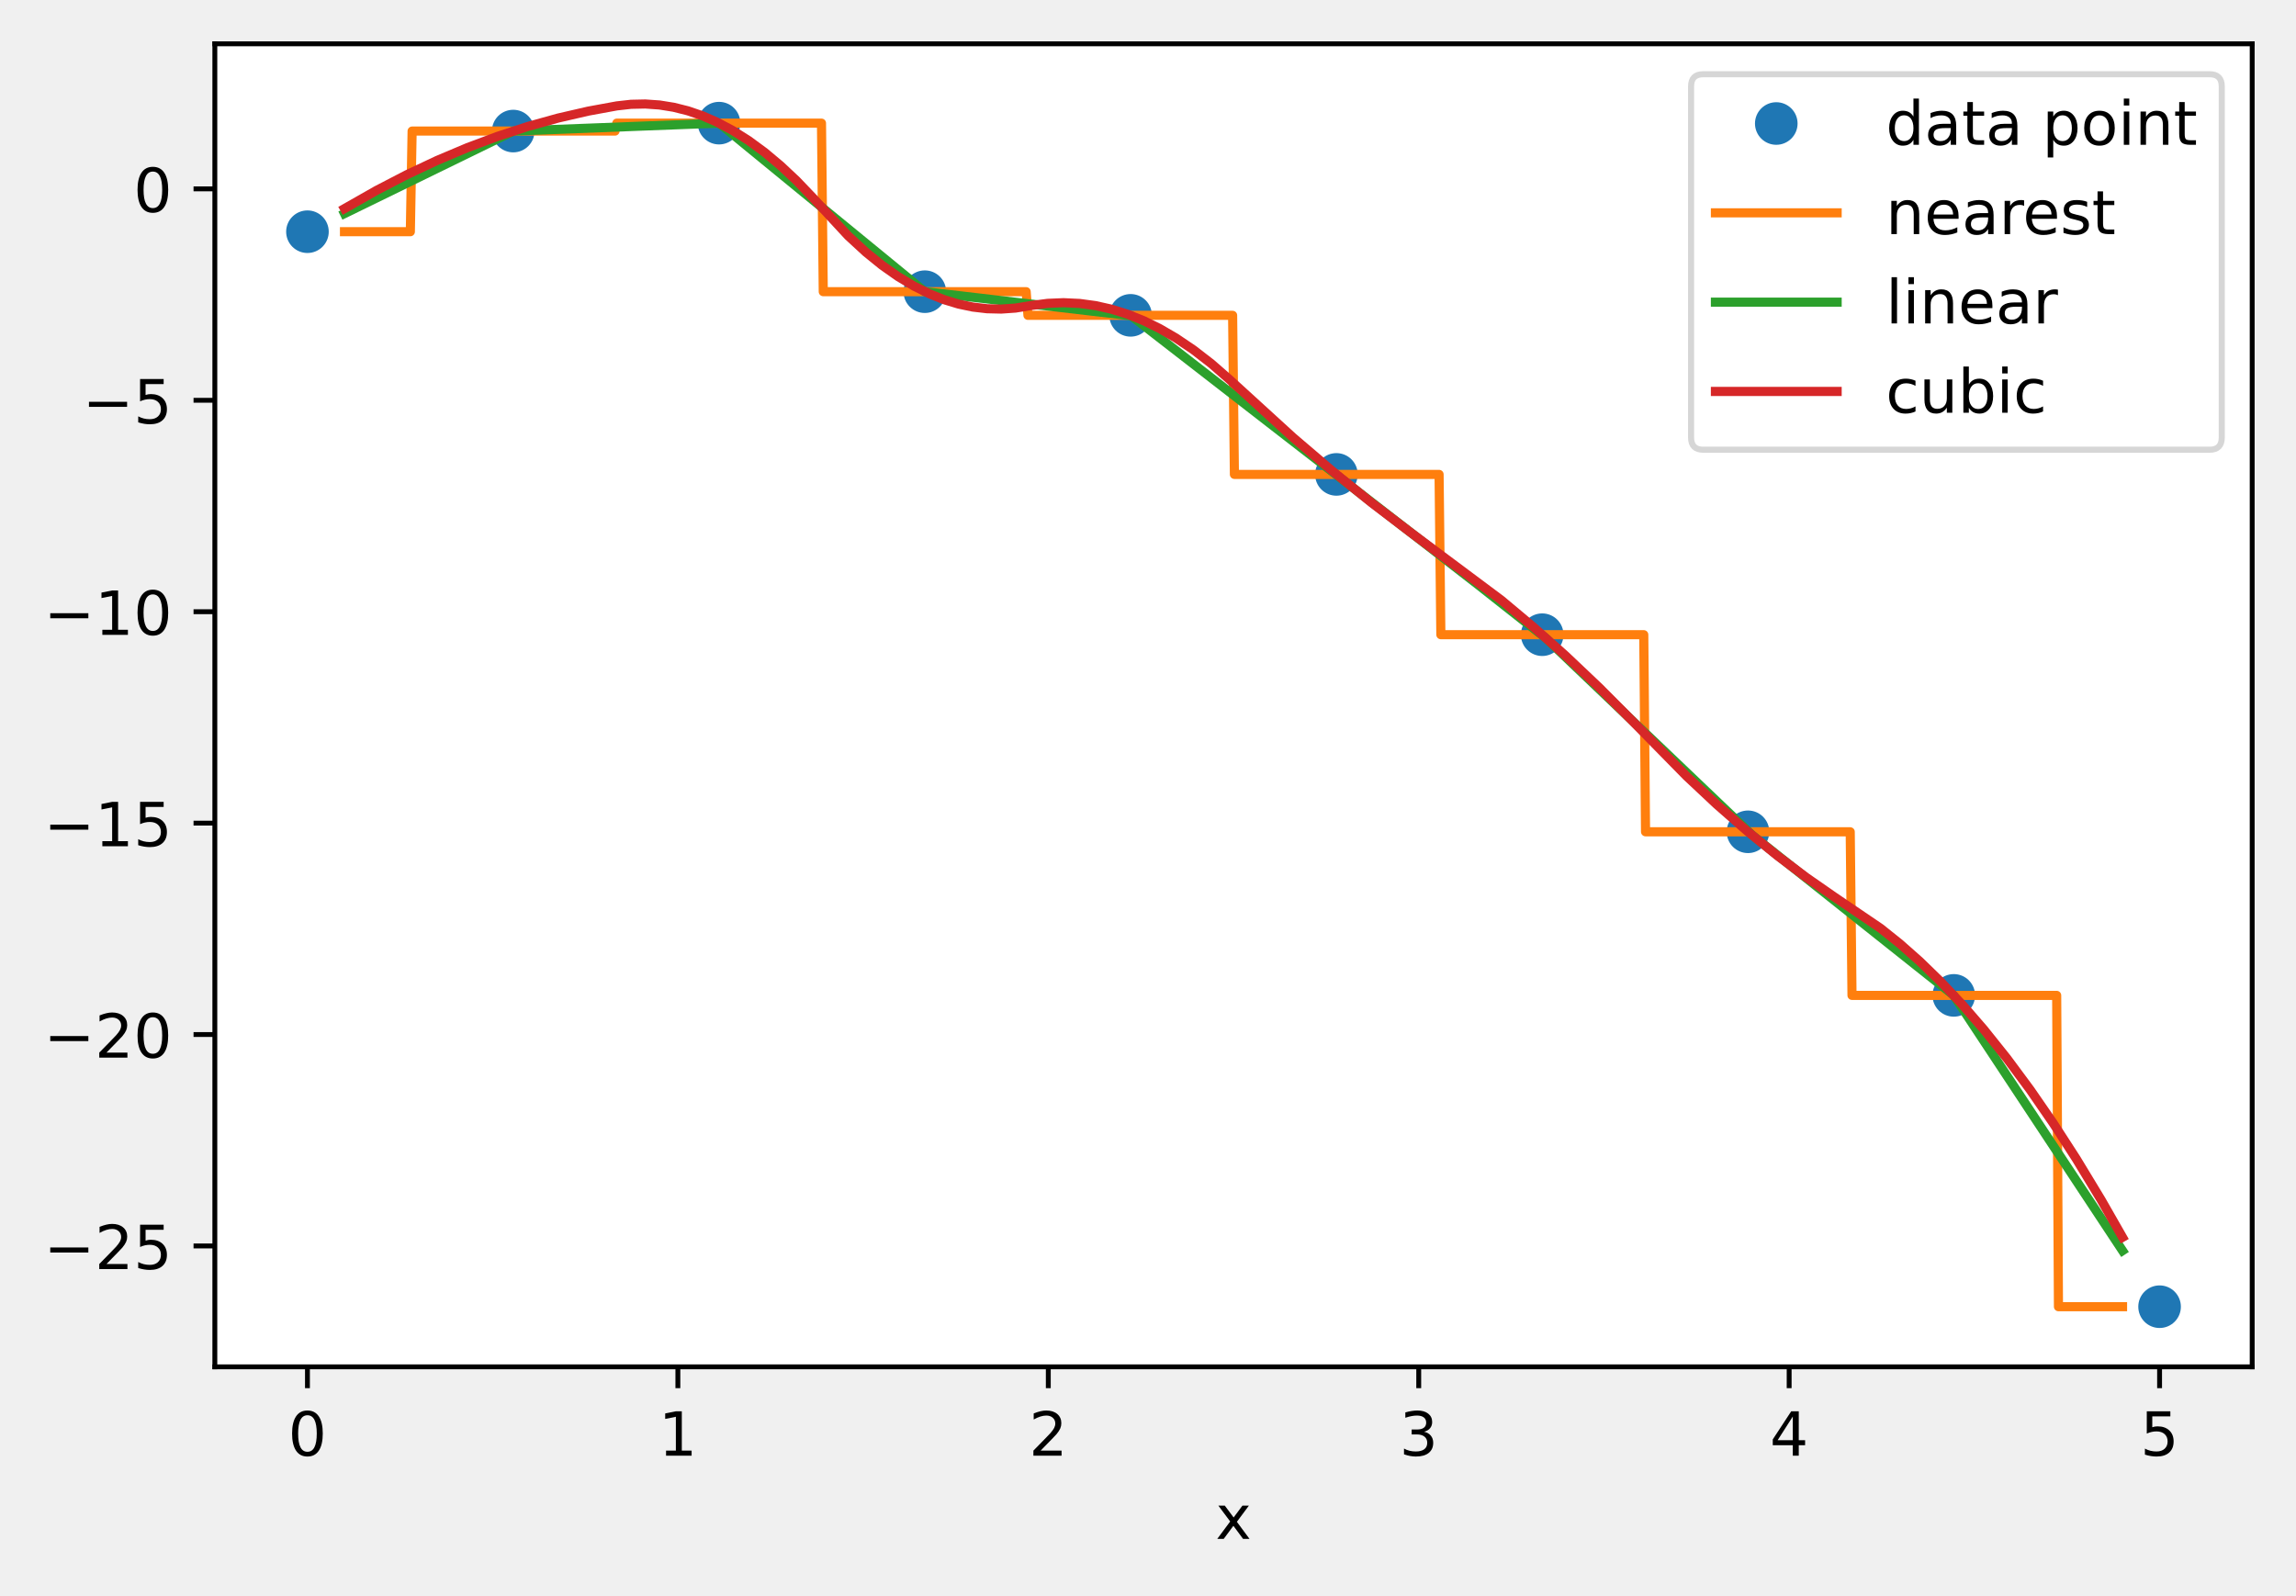
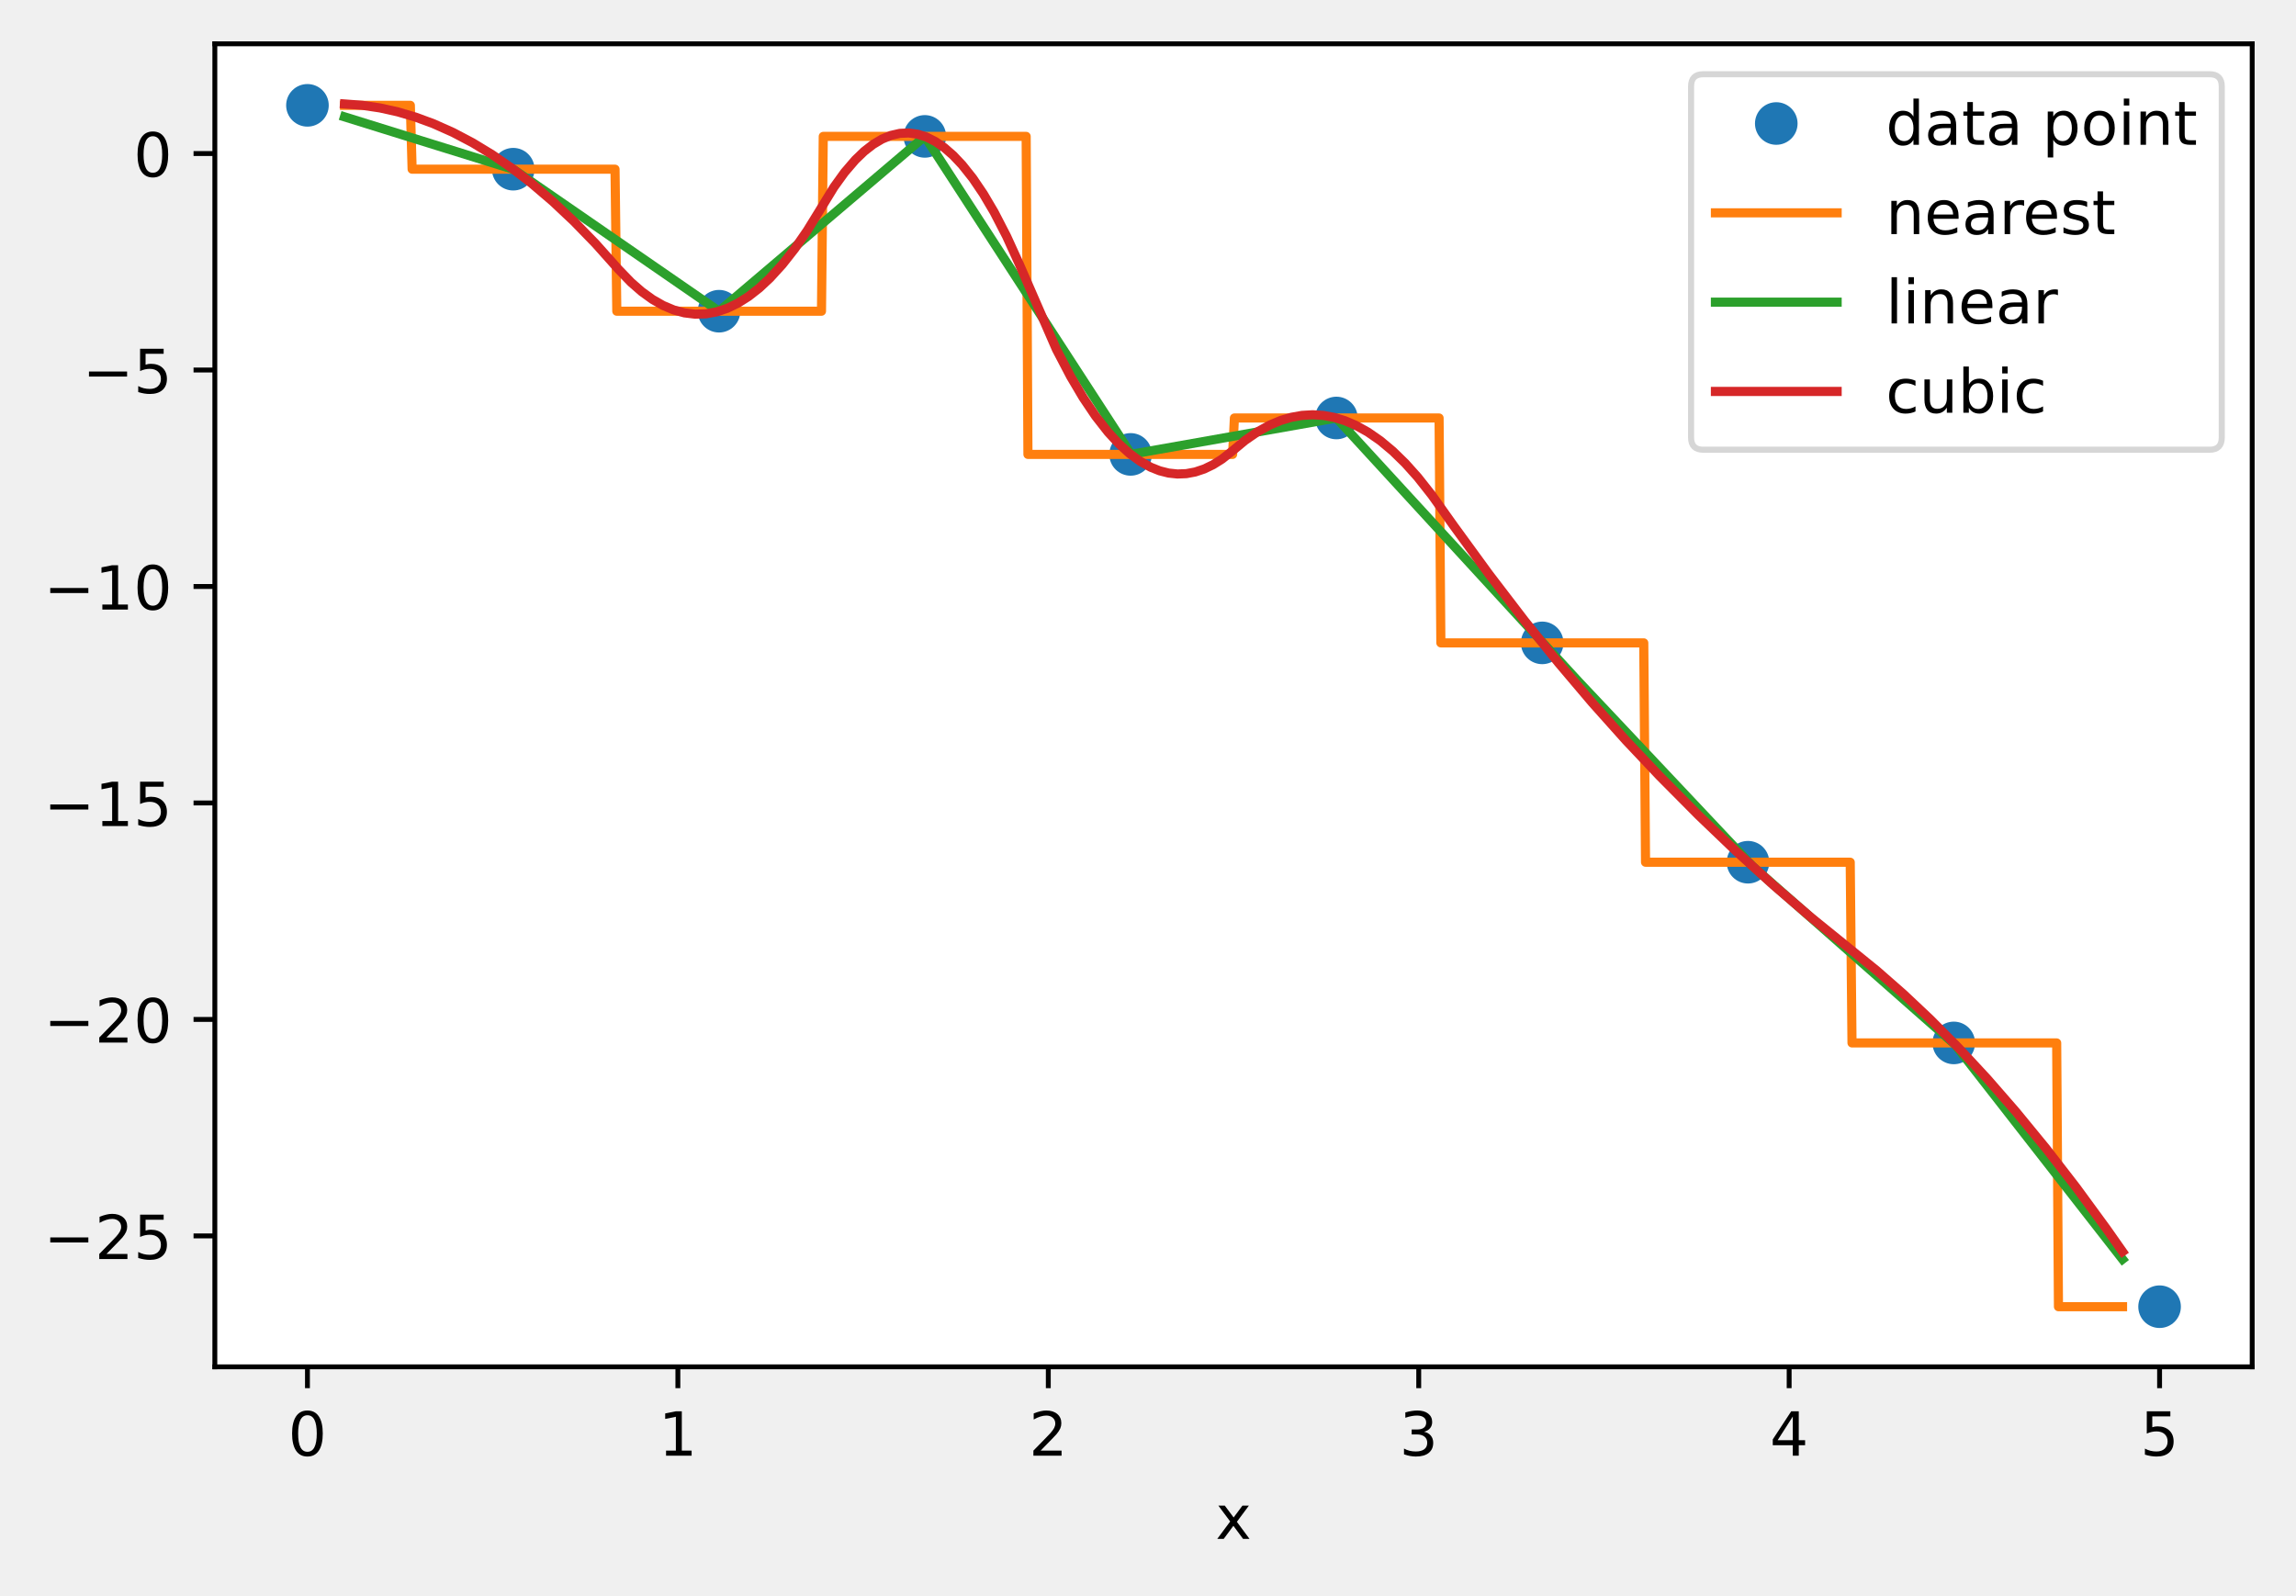
<svg xmlns="http://www.w3.org/2000/svg" xmlns:xlink="http://www.w3.org/1999/xlink" width="377.305pt" height="262.196pt" viewBox="0 0 377.305 262.196" version="1.1">
  <defs>
    <style type="text/css">*{stroke-linejoin: round; stroke-linecap: butt}</style>
  </defs>
  <g id="figure_1">
    <g id="patch_1">
      <path d="M 0 262.196  L 377.305 262.196  L 377.305 0  L 0 0  L 0 262.196  z " style="fill: none" />
    </g>
    <g id="axes_1">
      <g id="patch_2">
        <path d="M 35.305 224.64  L 370.105 224.64  L 370.105 7.2  L 35.305 7.2  z " style="fill: #ffffff" />
      </g>
      <g id="matplotlib.axis_1">
        <g id="xtick_1">
          <g id="line2d_1">
            <defs>
-               <path id="m33b731d7af" d="M 0 0  L 0 3.5  " style="stroke: #000000; stroke-width: 0.8" />
-             </defs>
-             <g>
-               <use xlink:href="#m33b731d7af" x="50.523" y="224.64" style="stroke: #000000; stroke-width: 0.8" />
+               <path id="mf377fb7296" d="M 0 0  L 0 3.5  " style="stroke: #000000; stroke-width: 0.8" />
+             </defs>
+             <g>
+               <use xlink:href="#mf377fb7296" x="50.523" y="224.64" style="stroke: #000000; stroke-width: 0.8" />
            </g>
          </g>
          <g id="text_1">
            <g transform="translate(47.34162 239.2384)scale(0.1 -0.1)">
              <defs>
                <path id="DejaVuSans-30" d="M 2034 4250  Q 1547 4250 1301 3770  Q 1056 3291 1056 2328  Q 1056 1369 1301 889  Q 1547 409 2034 409  Q 2525 409 2770 889  Q 3016 1369 3016 2328  Q 3016 3291 2770 3770  Q 2525 4250 2034 4250  z M 2034 4750  Q 2819 4750 3233 4129  Q 3647 3509 3647 2328  Q 3647 1150 3233 529  Q 2819 -91 2034 -91  Q 1250 -91 836 529  Q 422 1150 422 2328  Q 422 3509 836 4129  Q 1250 4750 2034 4750  z " transform="scale(0.015625)" />
              </defs>
              <use xlink:href="#DejaVuSans-30" />
            </g>
          </g>
        </g>
        <g id="xtick_2">
          <g id="line2d_2">
            <g>
-               <use xlink:href="#m33b731d7af" x="111.396" y="224.64" style="stroke: #000000; stroke-width: 0.8" />
+               <use xlink:href="#mf377fb7296" x="111.396" y="224.64" style="stroke: #000000; stroke-width: 0.8" />
            </g>
          </g>
          <g id="text_2">
            <g transform="translate(108.2143 239.2384)scale(0.1 -0.1)">
              <defs>
                <path id="DejaVuSans-31" d="M 794 531  L 1825 531  L 1825 4091  L 703 3866  L 703 4441  L 1819 4666  L 2450 4666  L 2450 531  L 3481 531  L 3481 0  L 794 0  L 794 531  z " transform="scale(0.015625)" />
              </defs>
              <use xlink:href="#DejaVuSans-31" />
            </g>
          </g>
        </g>
        <g id="xtick_3">
          <g id="line2d_3">
            <g>
-               <use xlink:href="#m33b731d7af" x="172.268" y="224.64" style="stroke: #000000; stroke-width: 0.8" />
+               <use xlink:href="#mf377fb7296" x="172.268" y="224.64" style="stroke: #000000; stroke-width: 0.8" />
            </g>
          </g>
          <g id="text_3">
            <g transform="translate(169.0871 239.2384)scale(0.1 -0.1)">
              <defs>
                <path id="DejaVuSans-32" d="M 1228 531  L 3431 531  L 3431 0  L 469 0  L 469 531  Q 828 903 1448 1529  Q 2069 2156 2228 2338  Q 2531 2678 2651 2914  Q 2772 3150 2772 3378  Q 2772 3750 2511 3984  Q 2250 4219 1831 4219  Q 1534 4219 1204 4116  Q 875 4013 500 3803  L 500 4441  Q 881 4594 1212 4672  Q 1544 4750 1819 4750  Q 2544 4750 2975 4387  Q 3406 4025 3406 3419  Q 3406 3131 3298 2873  Q 3191 2616 2906 2266  Q 2828 2175 2409 1742  Q 1991 1309 1228 531  z " transform="scale(0.015625)" />
              </defs>
              <use xlink:href="#DejaVuSans-32" />
            </g>
          </g>
        </g>
        <g id="xtick_4">
          <g id="line2d_4">
            <g>
-               <use xlink:href="#m33b731d7af" x="233.141" y="224.64" style="stroke: #000000; stroke-width: 0.8" />
+               <use xlink:href="#mf377fb7296" x="233.141" y="224.64" style="stroke: #000000; stroke-width: 0.8" />
            </g>
          </g>
          <g id="text_4">
            <g transform="translate(229.9598 239.2384)scale(0.1 -0.1)">
              <defs>
                <path id="DejaVuSans-33" d="M 2597 2516  Q 3050 2419 3304 2112  Q 3559 1806 3559 1356  Q 3559 666 3084 287  Q 2609 -91 1734 -91  Q 1441 -91 1130 -33  Q 819 25 488 141  L 488 750  Q 750 597 1062 519  Q 1375 441 1716 441  Q 2309 441 2620 675  Q 2931 909 2931 1356  Q 2931 1769 2642 2001  Q 2353 2234 1838 2234  L 1294 2234  L 1294 2753  L 1863 2753  Q 2328 2753 2575 2939  Q 2822 3125 2822 3475  Q 2822 3834 2567 4026  Q 2313 4219 1838 4219  Q 1578 4219 1281 4162  Q 984 4106 628 3988  L 628 4550  Q 988 4650 1302 4700  Q 1616 4750 1894 4750  Q 2613 4750 3031 4423  Q 3450 4097 3450 3541  Q 3450 3153 3228 2886  Q 3006 2619 2597 2516  z " transform="scale(0.015625)" />
              </defs>
              <use xlink:href="#DejaVuSans-33" />
            </g>
          </g>
        </g>
        <g id="xtick_5">
          <g id="line2d_5">
            <g>
-               <use xlink:href="#m33b731d7af" x="294.014" y="224.64" style="stroke: #000000; stroke-width: 0.8" />
+               <use xlink:href="#mf377fb7296" x="294.014" y="224.64" style="stroke: #000000; stroke-width: 0.8" />
            </g>
          </g>
          <g id="text_5">
            <g transform="translate(290.8325 239.2384)scale(0.1 -0.1)">
              <defs>
                <path id="DejaVuSans-34" d="M 2419 4116  L 825 1625  L 2419 1625  L 2419 4116  z M 2253 4666  L 3047 4666  L 3047 1625  L 3713 1625  L 3713 1100  L 3047 1100  L 3047 0  L 2419 0  L 2419 1100  L 313 1100  L 313 1709  L 2253 4666  z " transform="scale(0.015625)" />
              </defs>
              <use xlink:href="#DejaVuSans-34" />
            </g>
          </g>
        </g>
        <g id="xtick_6">
          <g id="line2d_6">
            <g>
-               <use xlink:href="#m33b731d7af" x="354.887" y="224.64" style="stroke: #000000; stroke-width: 0.8" />
+               <use xlink:href="#mf377fb7296" x="354.887" y="224.64" style="stroke: #000000; stroke-width: 0.8" />
            </g>
          </g>
          <g id="text_6">
            <g transform="translate(351.7053 239.2384)scale(0.1 -0.1)">
              <defs>
                <path id="DejaVuSans-35" d="M 691 4666  L 3169 4666  L 3169 4134  L 1269 4134  L 1269 2991  Q 1406 3038 1543 3061  Q 1681 3084 1819 3084  Q 2600 3084 3056 2656  Q 3513 2228 3513 1497  Q 3513 744 3044 326  Q 2575 -91 1722 -91  Q 1428 -91 1123 -41  Q 819 9 494 109  L 494 744  Q 775 591 1075 516  Q 1375 441 1709 441  Q 2250 441 2565 725  Q 2881 1009 2881 1497  Q 2881 1984 2565 2268  Q 2250 2553 1709 2553  Q 1456 2553 1204 2497  Q 953 2441 691 2322  L 691 4666  z " transform="scale(0.015625)" />
              </defs>
              <use xlink:href="#DejaVuSans-35" />
            </g>
          </g>
        </g>
        <g id="text_7">
          <g transform="translate(199.7453 252.9166)scale(0.1 -0.1)">
            <defs>
              <path id="DejaVuSans-78" d="M 3513 3500  L 2247 1797  L 3578 0  L 2900 0  L 1881 1375  L 863 0  L 184 0  L 1544 1831  L 300 3500  L 978 3500  L 1906 2253  L 2834 3500  L 3513 3500  z " transform="scale(0.015625)" />
            </defs>
            <use xlink:href="#DejaVuSans-78" />
          </g>
        </g>
      </g>
      <g id="matplotlib.axis_2">
        <g id="ytick_1">
          <g id="line2d_7">
            <defs>
-               <path id="m9ffeb0bd70" d="M 0 0  L -3.5 0  " style="stroke: #000000; stroke-width: 0.8" />
-             </defs>
-             <g>
-               <use xlink:href="#m9ffeb0bd70" x="35.305" y="204.771" style="stroke: #000000; stroke-width: 0.8" />
+               <path id="m814054653c" d="M 0 0  L -3.5 0  " style="stroke: #000000; stroke-width: 0.8" />
+             </defs>
+             <g>
+               <use xlink:href="#m814054653c" x="35.305" y="203.12" style="stroke: #000000; stroke-width: 0.8" />
            </g>
          </g>
          <g id="text_8">
-             <g transform="translate(7.2 208.5706)scale(0.1 -0.1)">
+             <g transform="translate(7.2 206.9196)scale(0.1 -0.1)">
              <defs>
                <path id="DejaVuSans-2212" d="M 678 2272  L 4684 2272  L 4684 1741  L 678 1741  L 678 2272  z " transform="scale(0.015625)" />
              </defs>
              <use xlink:href="#DejaVuSans-2212" />
              <use xlink:href="#DejaVuSans-32" x="83.789" />
              <use xlink:href="#DejaVuSans-35" x="147.412" />
            </g>
          </g>
        </g>
        <g id="ytick_2">
          <g id="line2d_8">
            <g>
-               <use xlink:href="#m9ffeb0bd70" x="35.305" y="170.025" style="stroke: #000000; stroke-width: 0.8" />
+               <use xlink:href="#m814054653c" x="35.305" y="167.543" style="stroke: #000000; stroke-width: 0.8" />
            </g>
          </g>
          <g id="text_9">
-             <g transform="translate(7.2 173.8245)scale(0.1 -0.1)">
+             <g transform="translate(7.2 171.3419)scale(0.1 -0.1)">
              <use xlink:href="#DejaVuSans-2212" />
              <use xlink:href="#DejaVuSans-32" x="83.789" />
              <use xlink:href="#DejaVuSans-30" x="147.412" />
            </g>
          </g>
        </g>
        <g id="ytick_3">
          <g id="line2d_9">
            <g>
-               <use xlink:href="#m9ffeb0bd70" x="35.305" y="135.279" style="stroke: #000000; stroke-width: 0.8" />
+               <use xlink:href="#m814054653c" x="35.305" y="131.965" style="stroke: #000000; stroke-width: 0.8" />
            </g>
          </g>
          <g id="text_10">
-             <g transform="translate(7.2 139.0784)scale(0.1 -0.1)">
+             <g transform="translate(7.2 135.7642)scale(0.1 -0.1)">
              <use xlink:href="#DejaVuSans-2212" />
              <use xlink:href="#DejaVuSans-31" x="83.789" />
              <use xlink:href="#DejaVuSans-35" x="147.412" />
            </g>
          </g>
        </g>
        <g id="ytick_4">
          <g id="line2d_10">
            <g>
-               <use xlink:href="#m9ffeb0bd70" x="35.305" y="100.533" style="stroke: #000000; stroke-width: 0.8" />
+               <use xlink:href="#m814054653c" x="35.305" y="96.387" style="stroke: #000000; stroke-width: 0.8" />
            </g>
          </g>
          <g id="text_11">
-             <g transform="translate(7.2 104.3323)scale(0.1 -0.1)">
+             <g transform="translate(7.2 100.1866)scale(0.1 -0.1)">
              <use xlink:href="#DejaVuSans-2212" />
              <use xlink:href="#DejaVuSans-31" x="83.789" />
              <use xlink:href="#DejaVuSans-30" x="147.412" />
            </g>
          </g>
        </g>
        <g id="ytick_5">
          <g id="line2d_11">
            <g>
-               <use xlink:href="#m9ffeb0bd70" x="35.305" y="65.787" style="stroke: #000000; stroke-width: 0.8" />
+               <use xlink:href="#m814054653c" x="35.305" y="60.81" style="stroke: #000000; stroke-width: 0.8" />
            </g>
          </g>
          <g id="text_12">
-             <g transform="translate(13.5625 69.58625)scale(0.1 -0.1)">
+             <g transform="translate(13.5625 64.60892)scale(0.1 -0.1)">
              <use xlink:href="#DejaVuSans-2212" />
              <use xlink:href="#DejaVuSans-35" x="83.789" />
            </g>
          </g>
        </g>
        <g id="ytick_6">
          <g id="line2d_12">
            <g>
-               <use xlink:href="#m9ffeb0bd70" x="35.305" y="31.041" style="stroke: #000000; stroke-width: 0.8" />
+               <use xlink:href="#m814054653c" x="35.305" y="25.232" style="stroke: #000000; stroke-width: 0.8" />
            </g>
          </g>
          <g id="text_13">
-             <g transform="translate(21.94219 34.84015)scale(0.1 -0.1)">
+             <g transform="translate(21.94219 29.03126)scale(0.1 -0.1)">
              <use xlink:href="#DejaVuSans-30" />
            </g>
          </g>
        </g>
      </g>
      <g id="line2d_13">
        <defs>
-           <path id="mb53fe9ca30" d="M 0 3  C 0.796 3 1.559 2.684 2.121 2.121  C 2.684 1.559 3 0.796 3 0  C 3 -0.796 2.684 -1.559 2.121 -2.121  C 1.559 -2.684 0.796 -3 0 -3  C -0.796 -3 -1.559 -2.684 -2.121 -2.121  C -2.684 -1.559 -3 -0.796 -3 0  C -3 0.796 -2.684 1.559 -2.121 2.121  C -1.559 2.684 -0.796 3 0 3  z " style="stroke: #1f77b4" />
+           <path id="mae1ce0153c" d="M 0 3  C 0.796 3 1.559 2.684 2.121 2.121  C 2.684 1.559 3 0.796 3 0  C 3 -0.796 2.684 -1.559 2.121 -2.121  C 1.559 -2.684 0.796 -3 0 -3  C -0.796 -3 -1.559 -2.684 -2.121 -2.121  C -2.684 -1.559 -3 -0.796 -3 0  C -3 0.796 -2.684 1.559 -2.121 2.121  C -1.559 2.684 -0.796 3 0 3  z " style="stroke: #1f77b4" />
        </defs>
-         <g clip-path="url(#pf7bf98c658)">
-           <use xlink:href="#mb53fe9ca30" x="50.523" y="38.081" style="fill: #1f77b4; stroke: #1f77b4" />
-           <use xlink:href="#mb53fe9ca30" x="84.341" y="21.54" style="fill: #1f77b4; stroke: #1f77b4" />
-           <use xlink:href="#mb53fe9ca30" x="118.159" y="20.238" style="fill: #1f77b4; stroke: #1f77b4" />
-           <use xlink:href="#mb53fe9ca30" x="151.977" y="47.939" style="fill: #1f77b4; stroke: #1f77b4" />
-           <use xlink:href="#mb53fe9ca30" x="185.796" y="51.826" style="fill: #1f77b4; stroke: #1f77b4" />
-           <use xlink:href="#mb53fe9ca30" x="219.614" y="77.968" style="fill: #1f77b4; stroke: #1f77b4" />
-           <use xlink:href="#mb53fe9ca30" x="253.432" y="104.313" style="fill: #1f77b4; stroke: #1f77b4" />
-           <use xlink:href="#mb53fe9ca30" x="287.25" y="136.705" style="fill: #1f77b4; stroke: #1f77b4" />
-           <use xlink:href="#mb53fe9ca30" x="321.068" y="163.591" style="fill: #1f77b4; stroke: #1f77b4" />
-           <use xlink:href="#mb53fe9ca30" x="354.887" y="214.756" style="fill: #1f77b4; stroke: #1f77b4" />
+         <g clip-path="url(#pc7889730ae)">
+           <use xlink:href="#mae1ce0153c" x="50.523" y="17.312" style="fill: #1f77b4; stroke: #1f77b4" />
+           <use xlink:href="#mae1ce0153c" x="84.341" y="27.807" style="fill: #1f77b4; stroke: #1f77b4" />
+           <use xlink:href="#mae1ce0153c" x="118.159" y="51.146" style="fill: #1f77b4; stroke: #1f77b4" />
+           <use xlink:href="#mae1ce0153c" x="151.977" y="22.416" style="fill: #1f77b4; stroke: #1f77b4" />
+           <use xlink:href="#mae1ce0153c" x="185.796" y="74.68" style="fill: #1f77b4; stroke: #1f77b4" />
+           <use xlink:href="#mae1ce0153c" x="219.614" y="68.697" style="fill: #1f77b4; stroke: #1f77b4" />
+           <use xlink:href="#mae1ce0153c" x="253.432" y="105.657" style="fill: #1f77b4; stroke: #1f77b4" />
+           <use xlink:href="#mae1ce0153c" x="287.25" y="141.706" style="fill: #1f77b4; stroke: #1f77b4" />
+           <use xlink:href="#mae1ce0153c" x="321.068" y="171.405" style="fill: #1f77b4; stroke: #1f77b4" />
+           <use xlink:href="#mae1ce0153c" x="354.887" y="214.756" style="fill: #1f77b4; stroke: #1f77b4" />
        </g>
      </g>
      <g id="line2d_14">
-         <path d="M 56.61 38.081  L 67.432 38.081  L 67.724 21.54  L 101.067 21.54  L 101.36 20.238  L 134.995 20.238  L 135.288 47.939  L 168.631 47.939  L 168.923 51.826  L 202.558 51.826  L 202.851 77.968  L 236.486 77.968  L 236.779 104.313  L 270.122 104.313  L 270.414 136.705  L 304.05 136.705  L 304.342 163.591  L 337.977 163.591  L 338.27 214.756  L 348.799 214.756  L 348.799 214.756  " clip-path="url(#pf7bf98c658)" style="fill: none; stroke: #ff7f0e; stroke-width: 1.5; stroke-linecap: square" />
+         <path d="M 56.61 17.312  L 67.432 17.312  L 67.724 27.807  L 101.067 27.807  L 101.36 51.146  L 134.995 51.146  L 135.288 22.416  L 168.631 22.416  L 168.923 74.68  L 202.558 74.68  L 202.851 68.697  L 236.486 68.697  L 236.779 105.657  L 270.122 105.657  L 270.414 141.706  L 304.05 141.706  L 304.342 171.405  L 337.977 171.405  L 338.27 214.756  L 348.799 214.756  L 348.799 214.756  " clip-path="url(#pc7889730ae)" style="fill: none; stroke: #ff7f0e; stroke-width: 1.5; stroke-linecap: square" />
      </g>
      <g id="line2d_15">
-         <path d="M 56.61 35.104  L 84.396 21.538  L 118.031 20.243  L 118.616 20.612  L 151.959 47.924  L 154.591 48.239  L 185.887 51.897  L 242.921 96.125  L 254.035 104.891  L 287.963 137.271  L 321.013 163.547  L 322.476 165.72  L 348.799 205.547  L 348.799 205.547  " clip-path="url(#pf7bf98c658)" style="fill: none; stroke: #2ca02c; stroke-width: 1.5; stroke-linecap: square" />
+         <path d="M 56.61 19.201  L 84.396 27.845  L 118.031 51.058  L 118.324 51.006  L 151.959 22.432  L 153.422 24.648  L 185.887 74.664  L 219.522 68.713  L 220.107 69.237  L 259.3 111.912  L 287.963 142.332  L 321.306 171.71  L 348.799 206.953  L 348.799 206.953  " clip-path="url(#pc7889730ae)" style="fill: none; stroke: #2ca02c; stroke-width: 1.5; stroke-linecap: square" />
      </g>
      <g id="line2d_16">
-         <path d="M 56.61 34.287  L 61.875 31.295  L 66.847 28.715  L 71.819 26.374  L 76.791 24.273  L 81.764 22.411  L 86.736 20.789  L 91.708 19.405  L 96.68 18.261  L 101.36 17.403  L 103.7 17.141  L 106.04 17.091  L 108.379 17.254  L 110.719 17.63  L 113.059 18.218  L 115.399 19.019  L 117.739 20.033  L 120.371 21.428  L 123.003 23.091  L 125.636 25.024  L 128.268 27.227  L 130.9 29.698  L 133.825 32.759  L 139.382 38.759  L 142.307 41.455  L 144.94 43.589  L 147.572 45.447  L 150.204 47.029  L 152.837 48.334  L 155.176 49.263  L 157.516 49.973  L 159.856 50.465  L 162.196 50.739  L 164.536 50.795  L 166.876 50.632  L 169.508 50.202  L 172.14 49.858  L 174.773 49.747  L 177.405 49.871  L 180.037 50.228  L 182.67 50.82  L 185.302 51.645  L 187.934 52.705  L 190.567 53.999  L 193.199 55.526  L 196.124 57.498  L 199.049 59.759  L 201.973 62.309  L 212.503 71.917  L 218.937 77.408  L 225.372 82.604  L 231.807 87.506  L 246.723 98.643  L 251.988 103.054  L 257.253 107.75  L 262.81 113.017  L 268.367 118.603  L 277.141 127.544  L 282.113 132.209  L 287.086 136.566  L 292.058 140.614  L 296.738 144.143  L 301.417 147.398  L 309.022 152.56  L 312.239 155.136  L 315.456 157.982  L 318.966 161.393  L 322.476 165.126  L 325.986 169.18  L 329.788 173.933  L 333.59 179.063  L 337.392 184.57  L 341.195 190.453  L 345.289 197.209  L 348.799 203.348  L 348.799 203.348  " clip-path="url(#pf7bf98c658)" style="fill: none; stroke: #d62728; stroke-width: 1.5; stroke-linecap: square" />
+         <path d="M 56.61 17.084  L 59.535 17.305  L 62.46 17.74  L 65.385 18.39  L 68.309 19.255  L 71.234 20.334  L 74.452 21.77  L 77.669 23.465  L 80.886 25.419  L 84.103 27.634  L 87.321 30.108  L 90.83 33.103  L 94.34 36.407  L 97.85 40.02  L 101.652 44.275  L 103.7 46.397  L 105.455 47.929  L 107.209 49.198  L 108.964 50.202  L 110.719 50.942  L 112.474 51.418  L 114.229 51.63  L 115.984 51.578  L 117.739 51.261  L 119.494 50.68  L 121.249 49.835  L 123.003 48.726  L 124.758 47.352  L 126.513 45.715  L 128.561 43.47  L 130.608 40.866  L 132.655 37.902  L 134.703 34.579  L 137.043 30.752  L 138.797 28.322  L 140.552 26.278  L 142.015 24.87  L 143.477 23.73  L 144.94 22.859  L 146.402 22.256  L 147.864 21.92  L 149.327 21.854  L 150.789 22.055  L 152.252 22.525  L 153.714 23.263  L 155.176 24.269  L 156.639 25.543  L 158.101 27.086  L 159.856 29.292  L 161.611 31.883  L 163.366 34.861  L 165.413 38.824  L 167.461 43.312  L 173.603 57.421  L 175.943 61.889  L 177.99 65.348  L 180.037 68.386  L 182.085 71.005  L 183.84 72.915  L 185.595 74.516  L 187.349 75.809  L 189.104 76.792  L 190.567 77.376  L 192.029 77.746  L 193.492 77.901  L 194.954 77.842  L 196.416 77.568  L 197.879 77.08  L 199.341 76.378  L 200.804 75.461  L 202.558 74.078  L 204.606 72.379  L 206.653 70.966  L 208.701 69.841  L 210.455 69.106  L 212.21 68.581  L 213.965 68.269  L 215.72 68.167  L 217.475 68.277  L 219.23 68.599  L 220.985 69.132  L 222.74 69.876  L 224.787 71.011  L 226.834 72.434  L 228.882 74.145  L 230.929 76.143  L 232.977 78.429  L 235.316 81.394  L 238.826 86.334  L 244.676 94.359  L 250.525 102.002  L 256.083 108.908  L 261.64 115.47  L 267.197 121.687  L 272.754 127.569  L 279.189 134.052  L 285.331 139.931  L 291.473 145.508  L 297.615 150.783  L 303.757 155.756  L 308.437 159.551  L 312.824 163.4  L 317.211 167.535  L 321.891 172.259  L 326.571 177.306  L 331.25 182.678  L 336.223 188.74  L 341.195 195.168  L 346.167 201.961  L 348.799 205.705  L 348.799 205.705  " clip-path="url(#pc7889730ae)" style="fill: none; stroke: #d62728; stroke-width: 1.5; stroke-linecap: square" />
      </g>
      <g id="patch_3">
        <path d="M 35.305 224.64  L 35.305 7.2  " style="fill: none; stroke: #000000; stroke-width: 0.8; stroke-linejoin: miter; stroke-linecap: square" />
      </g>
      <g id="patch_4">
        <path d="M 370.105 224.64  L 370.105 7.2  " style="fill: none; stroke: #000000; stroke-width: 0.8; stroke-linejoin: miter; stroke-linecap: square" />
      </g>
      <g id="patch_5">
        <path d="M 35.305 224.64  L 370.105 224.64  " style="fill: none; stroke: #000000; stroke-width: 0.8; stroke-linejoin: miter; stroke-linecap: square" />
      </g>
      <g id="patch_6">
        <path d="M 35.305 7.2  L 370.105 7.2  " style="fill: none; stroke: #000000; stroke-width: 0.8; stroke-linejoin: miter; stroke-linecap: square" />
      </g>
      <g id="legend_1">
        <g id="patch_7">
          <path d="M 279.898 73.912  L 363.105 73.912  Q 365.105 73.912 365.105 71.912  L 365.105 14.2  Q 365.105 12.2 363.105 12.2  L 279.898 12.2  Q 277.898 12.2 277.898 14.2  L 277.898 71.912  Q 277.898 73.912 279.898 73.912  z " style="fill: #ffffff; opacity: 0.8; stroke: #cccccc; stroke-linejoin: miter" />
        </g>
        <g id="line2d_17">
          <g>
-             <use xlink:href="#mb53fe9ca30" x="291.898" y="20.298" style="fill: #1f77b4; stroke: #1f77b4" />
+             <use xlink:href="#mae1ce0153c" x="291.898" y="20.298" style="fill: #1f77b4; stroke: #1f77b4" />
          </g>
        </g>
        <g id="text_14">
          <g transform="translate(309.8984 23.79844)scale(0.1 -0.1)">
            <defs>
              <path id="DejaVuSans-64" d="M 2906 2969  L 2906 4863  L 3481 4863  L 3481 0  L 2906 0  L 2906 525  Q 2725 213 2448 61  Q 2172 -91 1784 -91  Q 1150 -91 751 415  Q 353 922 353 1747  Q 353 2572 751 3078  Q 1150 3584 1784 3584  Q 2172 3584 2448 3432  Q 2725 3281 2906 2969  z M 947 1747  Q 947 1113 1208 752  Q 1469 391 1925 391  Q 2381 391 2643 752  Q 2906 1113 2906 1747  Q 2906 2381 2643 2742  Q 2381 3103 1925 3103  Q 1469 3103 1208 2742  Q 947 2381 947 1747  z " transform="scale(0.015625)" />
              <path id="DejaVuSans-61" d="M 2194 1759  Q 1497 1759 1228 1600  Q 959 1441 959 1056  Q 959 750 1161 570  Q 1363 391 1709 391  Q 2188 391 2477 730  Q 2766 1069 2766 1631  L 2766 1759  L 2194 1759  z M 3341 1997  L 3341 0  L 2766 0  L 2766 531  Q 2569 213 2275 61  Q 1981 -91 1556 -91  Q 1019 -91 701 211  Q 384 513 384 1019  Q 384 1609 779 1909  Q 1175 2209 1959 2209  L 2766 2209  L 2766 2266  Q 2766 2663 2505 2880  Q 2244 3097 1772 3097  Q 1472 3097 1187 3025  Q 903 2953 641 2809  L 641 3341  Q 956 3463 1253 3523  Q 1550 3584 1831 3584  Q 2591 3584 2966 3190  Q 3341 2797 3341 1997  z " transform="scale(0.015625)" />
              <path id="DejaVuSans-74" d="M 1172 4494  L 1172 3500  L 2356 3500  L 2356 3053  L 1172 3053  L 1172 1153  Q 1172 725 1289 603  Q 1406 481 1766 481  L 2356 481  L 2356 0  L 1766 0  Q 1100 0 847 248  Q 594 497 594 1153  L 594 3053  L 172 3053  L 172 3500  L 594 3500  L 594 4494  L 1172 4494  z " transform="scale(0.015625)" />
              <path id="DejaVuSans-20" transform="scale(0.015625)" />
              <path id="DejaVuSans-70" d="M 1159 525  L 1159 -1331  L 581 -1331  L 581 3500  L 1159 3500  L 1159 2969  Q 1341 3281 1617 3432  Q 1894 3584 2278 3584  Q 2916 3584 3314 3078  Q 3713 2572 3713 1747  Q 3713 922 3314 415  Q 2916 -91 2278 -91  Q 1894 -91 1617 61  Q 1341 213 1159 525  z M 3116 1747  Q 3116 2381 2855 2742  Q 2594 3103 2138 3103  Q 1681 3103 1420 2742  Q 1159 2381 1159 1747  Q 1159 1113 1420 752  Q 1681 391 2138 391  Q 2594 391 2855 752  Q 3116 1113 3116 1747  z " transform="scale(0.015625)" />
              <path id="DejaVuSans-6f" d="M 1959 3097  Q 1497 3097 1228 2736  Q 959 2375 959 1747  Q 959 1119 1226 758  Q 1494 397 1959 397  Q 2419 397 2687 759  Q 2956 1122 2956 1747  Q 2956 2369 2687 2733  Q 2419 3097 1959 3097  z M 1959 3584  Q 2709 3584 3137 3096  Q 3566 2609 3566 1747  Q 3566 888 3137 398  Q 2709 -91 1959 -91  Q 1206 -91 779 398  Q 353 888 353 1747  Q 353 2609 779 3096  Q 1206 3584 1959 3584  z " transform="scale(0.015625)" />
              <path id="DejaVuSans-69" d="M 603 3500  L 1178 3500  L 1178 0  L 603 0  L 603 3500  z M 603 4863  L 1178 4863  L 1178 4134  L 603 4134  L 603 4863  z " transform="scale(0.015625)" />
              <path id="DejaVuSans-6e" d="M 3513 2113  L 3513 0  L 2938 0  L 2938 2094  Q 2938 2591 2744 2837  Q 2550 3084 2163 3084  Q 1697 3084 1428 2787  Q 1159 2491 1159 1978  L 1159 0  L 581 0  L 581 3500  L 1159 3500  L 1159 2956  Q 1366 3272 1645 3428  Q 1925 3584 2291 3584  Q 2894 3584 3203 3211  Q 3513 2838 3513 2113  z " transform="scale(0.015625)" />
            </defs>
            <use xlink:href="#DejaVuSans-64" />
            <use xlink:href="#DejaVuSans-61" x="63.477" />
            <use xlink:href="#DejaVuSans-74" x="124.756" />
            <use xlink:href="#DejaVuSans-61" x="163.965" />
            <use xlink:href="#DejaVuSans-20" x="225.244" />
            <use xlink:href="#DejaVuSans-70" x="257.031" />
            <use xlink:href="#DejaVuSans-6f" x="320.508" />
            <use xlink:href="#DejaVuSans-69" x="381.689" />
            <use xlink:href="#DejaVuSans-6e" x="409.473" />
            <use xlink:href="#DejaVuSans-74" x="472.852" />
          </g>
        </g>
        <g id="line2d_18">
          <path d="M 281.898 34.977  L 291.898 34.977  L 301.898 34.977  " style="fill: none; stroke: #ff7f0e; stroke-width: 1.5; stroke-linecap: square" />
        </g>
        <g id="text_15">
          <g transform="translate(309.8984 38.47656)scale(0.1 -0.1)">
            <defs>
              <path id="DejaVuSans-65" d="M 3597 1894  L 3597 1613  L 953 1613  Q 991 1019 1311 708  Q 1631 397 2203 397  Q 2534 397 2845 478  Q 3156 559 3463 722  L 3463 178  Q 3153 47 2828 -22  Q 2503 -91 2169 -91  Q 1331 -91 842 396  Q 353 884 353 1716  Q 353 2575 817 3079  Q 1281 3584 2069 3584  Q 2775 3584 3186 3129  Q 3597 2675 3597 1894  z M 3022 2063  Q 3016 2534 2758 2815  Q 2500 3097 2075 3097  Q 1594 3097 1305 2825  Q 1016 2553 972 2059  L 3022 2063  z " transform="scale(0.015625)" />
              <path id="DejaVuSans-72" d="M 2631 2963  Q 2534 3019 2420 3045  Q 2306 3072 2169 3072  Q 1681 3072 1420 2755  Q 1159 2438 1159 1844  L 1159 0  L 581 0  L 581 3500  L 1159 3500  L 1159 2956  Q 1341 3275 1631 3429  Q 1922 3584 2338 3584  Q 2397 3584 2469 3576  Q 2541 3569 2628 3553  L 2631 2963  z " transform="scale(0.015625)" />
              <path id="DejaVuSans-73" d="M 2834 3397  L 2834 2853  Q 2591 2978 2328 3040  Q 2066 3103 1784 3103  Q 1356 3103 1142 2972  Q 928 2841 928 2578  Q 928 2378 1081 2264  Q 1234 2150 1697 2047  L 1894 2003  Q 2506 1872 2764 1633  Q 3022 1394 3022 966  Q 3022 478 2636 193  Q 2250 -91 1575 -91  Q 1294 -91 989 -36  Q 684 19 347 128  L 347 722  Q 666 556 975 473  Q 1284 391 1588 391  Q 1994 391 2212 530  Q 2431 669 2431 922  Q 2431 1156 2273 1281  Q 2116 1406 1581 1522  L 1381 1569  Q 847 1681 609 1914  Q 372 2147 372 2553  Q 372 3047 722 3315  Q 1072 3584 1716 3584  Q 2034 3584 2315 3537  Q 2597 3491 2834 3397  z " transform="scale(0.015625)" />
            </defs>
            <use xlink:href="#DejaVuSans-6e" />
            <use xlink:href="#DejaVuSans-65" x="63.379" />
            <use xlink:href="#DejaVuSans-61" x="124.902" />
            <use xlink:href="#DejaVuSans-72" x="186.182" />
            <use xlink:href="#DejaVuSans-65" x="225.045" />
            <use xlink:href="#DejaVuSans-73" x="286.568" />
            <use xlink:href="#DejaVuSans-74" x="338.668" />
          </g>
        </g>
        <g id="line2d_19">
          <path d="M 281.898 49.655  L 291.898 49.655  L 301.898 49.655  " style="fill: none; stroke: #2ca02c; stroke-width: 1.5; stroke-linecap: square" />
        </g>
        <g id="text_16">
          <g transform="translate(309.8984 53.15469)scale(0.1 -0.1)">
            <defs>
              <path id="DejaVuSans-6c" d="M 603 4863  L 1178 4863  L 1178 0  L 603 0  L 603 4863  z " transform="scale(0.015625)" />
            </defs>
            <use xlink:href="#DejaVuSans-6c" />
            <use xlink:href="#DejaVuSans-69" x="27.783" />
            <use xlink:href="#DejaVuSans-6e" x="55.566" />
            <use xlink:href="#DejaVuSans-65" x="118.945" />
            <use xlink:href="#DejaVuSans-61" x="180.469" />
            <use xlink:href="#DejaVuSans-72" x="241.748" />
          </g>
        </g>
        <g id="line2d_20">
          <path d="M 281.898 64.333  L 291.898 64.333  L 301.898 64.333  " style="fill: none; stroke: #d62728; stroke-width: 1.5; stroke-linecap: square" />
        </g>
        <g id="text_17">
          <g transform="translate(309.8984 67.83281)scale(0.1 -0.1)">
            <defs>
              <path id="DejaVuSans-63" d="M 3122 3366  L 3122 2828  Q 2878 2963 2633 3030  Q 2388 3097 2138 3097  Q 1578 3097 1268 2742  Q 959 2388 959 1747  Q 959 1106 1268 751  Q 1578 397 2138 397  Q 2388 397 2633 464  Q 2878 531 3122 666  L 3122 134  Q 2881 22 2623 -34  Q 2366 -91 2075 -91  Q 1284 -91 818 406  Q 353 903 353 1747  Q 353 2603 823 3093  Q 1294 3584 2113 3584  Q 2378 3584 2631 3529  Q 2884 3475 3122 3366  z " transform="scale(0.015625)" />
              <path id="DejaVuSans-75" d="M 544 1381  L 544 3500  L 1119 3500  L 1119 1403  Q 1119 906 1312 657  Q 1506 409 1894 409  Q 2359 409 2629 706  Q 2900 1003 2900 1516  L 2900 3500  L 3475 3500  L 3475 0  L 2900 0  L 2900 538  Q 2691 219 2414 64  Q 2138 -91 1772 -91  Q 1169 -91 856 284  Q 544 659 544 1381  z M 1991 3584  L 1991 3584  z " transform="scale(0.015625)" />
              <path id="DejaVuSans-62" d="M 3116 1747  Q 3116 2381 2855 2742  Q 2594 3103 2138 3103  Q 1681 3103 1420 2742  Q 1159 2381 1159 1747  Q 1159 1113 1420 752  Q 1681 391 2138 391  Q 2594 391 2855 752  Q 3116 1113 3116 1747  z M 1159 2969  Q 1341 3281 1617 3432  Q 1894 3584 2278 3584  Q 2916 3584 3314 3078  Q 3713 2572 3713 1747  Q 3713 922 3314 415  Q 2916 -91 2278 -91  Q 1894 -91 1617 61  Q 1341 213 1159 525  L 1159 0  L 581 0  L 581 4863  L 1159 4863  L 1159 2969  z " transform="scale(0.015625)" />
            </defs>
            <use xlink:href="#DejaVuSans-63" />
            <use xlink:href="#DejaVuSans-75" x="54.98" />
            <use xlink:href="#DejaVuSans-62" x="118.359" />
            <use xlink:href="#DejaVuSans-69" x="181.836" />
            <use xlink:href="#DejaVuSans-63" x="209.619" />
          </g>
        </g>
      </g>
    </g>
  </g>
  <defs>
-     <clipPath id="pf7bf98c658">
+     <clipPath id="pc7889730ae">
      <rect x="35.305" y="7.2" width="334.8" height="217.44" />
    </clipPath>
  </defs>
</svg>
